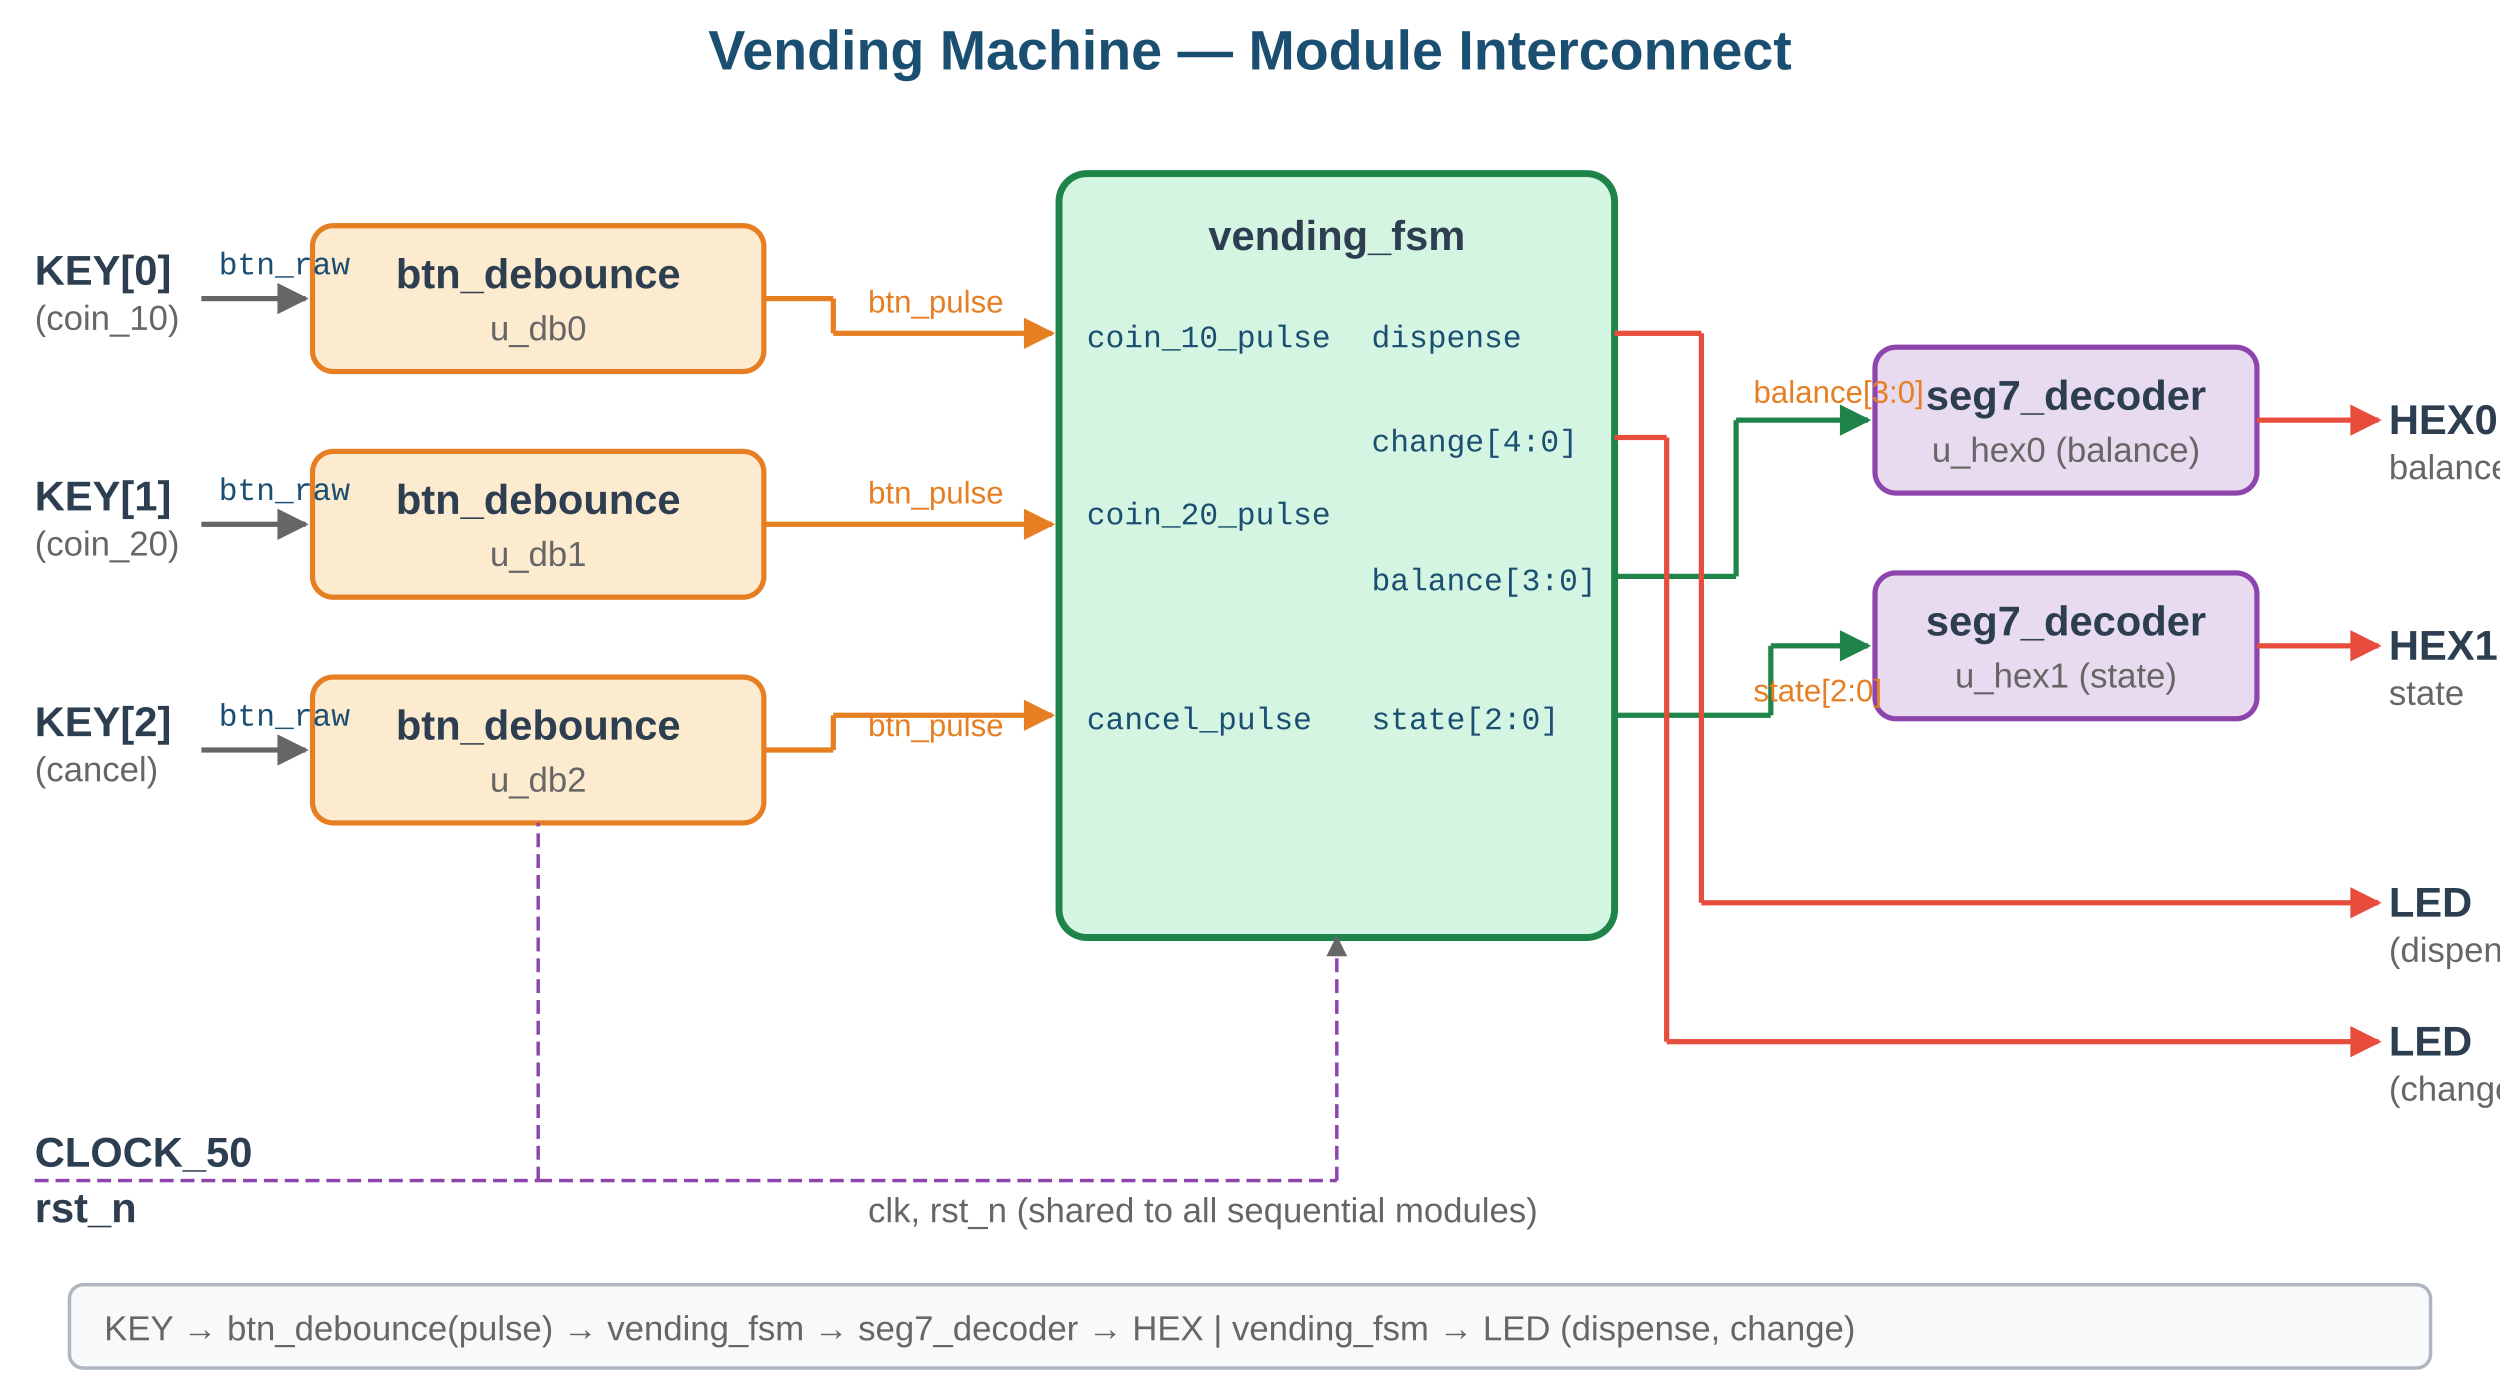
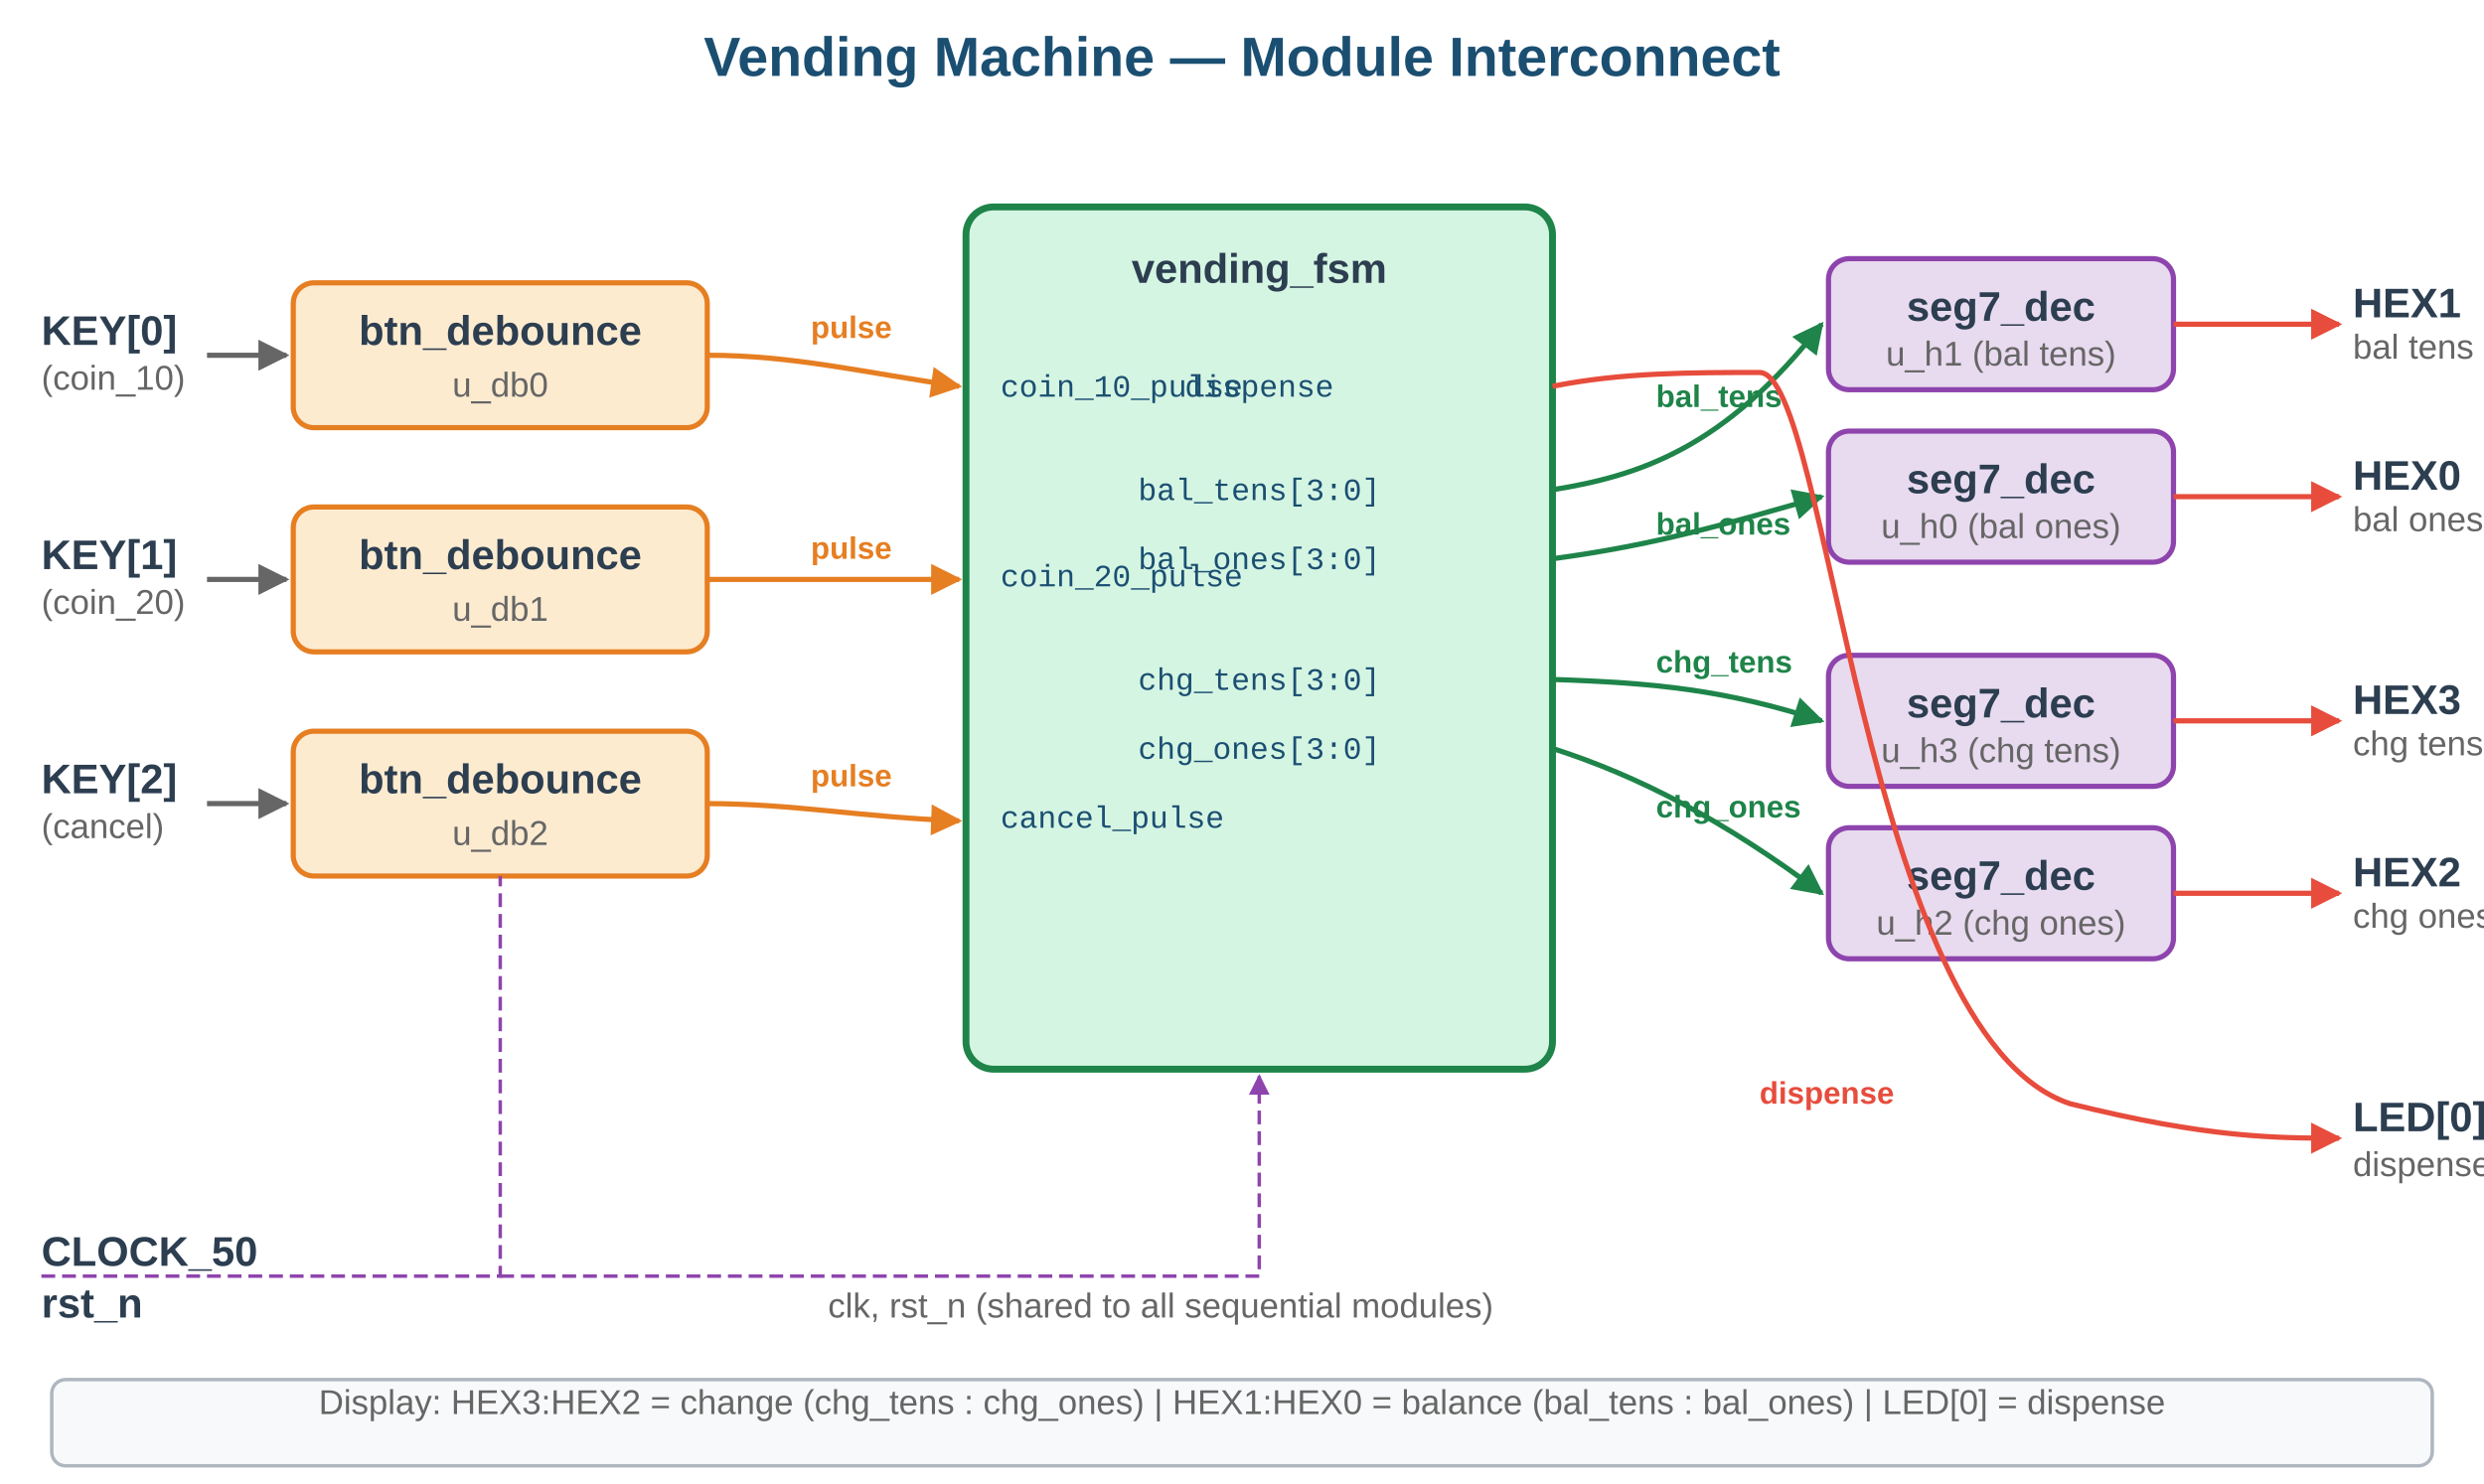
- <svg xmlns="http://www.w3.org/2000/svg" viewBox="0 0 720 400">
+ <svg xmlns="http://www.w3.org/2000/svg" viewBox="0 0 720 430">
  <style>
  text { font-family: 'Segoe UI', Arial, sans-serif; }
  .title { font-size: 16px; font-weight: bold; fill: #1B4F72; }
  .label-b { font-size: 12px; fill: #2C3E50; font-weight: bold; }
  .label-s { font-size: 10px; fill: #666; }
  .port { font-family: 'Courier New', monospace; font-size: 9px; fill: #1B4F72; }
-   .sig { font-size: 9px; fill: #E67E22; }
+   .sig { font-size: 9px; fill: #E67E22; font-weight: bold; }
+   .sigG { font-size: 9px; fill: #1E8449; font-weight: bold; }
+   .sigR { font-size: 9px; fill: #E74C3C; font-weight: bold; }
</style>
  <defs>
-     <marker id="a" viewBox="0 0 10 10" refX="9" refY="5" markerWidth="6" markerHeight="6" orient="auto">
+     <marker id="mg" viewBox="0 0 10 10" refX="9" refY="5" markerWidth="6" markerHeight="6" orient="auto">
+       <path d="M0 0L10 5L0 10z" fill="#1E8449" />
+     </marker>
+     <marker id="mo" viewBox="0 0 10 10" refX="9" refY="5" markerWidth="6" markerHeight="6" orient="auto">
+       <path d="M0 0L10 5L0 10z" fill="#E67E22" />
+     </marker>
+     <marker id="mp" viewBox="0 0 10 10" refX="9" refY="5" markerWidth="6" markerHeight="6" orient="auto">
+       <path d="M0 0L10 5L0 10z" fill="#8E44AD" />
+     </marker>
+     <marker id="mr" viewBox="0 0 10 10" refX="9" refY="5" markerWidth="6" markerHeight="6" orient="auto">
+       <path d="M0 0L10 5L0 10z" fill="#E74C3C" />
+     </marker>
+     <marker id="my" viewBox="0 0 10 10" refX="9" refY="5" markerWidth="6" markerHeight="6" orient="auto">
      <path d="M0 0L10 5L0 10z" fill="#666" />
    </marker>
-     <marker id="aR" viewBox="0 0 10 10" refX="9" refY="5" markerWidth="6" markerHeight="6" orient="auto">
-       <path d="M0 0L10 5L0 10z" fill="#E74C3C" />
-     </marker>
-     <marker id="aO" viewBox="0 0 10 10" refX="9" refY="5" markerWidth="6" markerHeight="6" orient="auto">
-       <path d="M0 0L10 5L0 10z" fill="#E67E22" />
-     </marker>
-     <marker id="aG" viewBox="0 0 10 10" refX="9" refY="5" markerWidth="6" markerHeight="6" orient="auto">
-       <path d="M0 0L10 5L0 10z" fill="#1E8449" />
-     </marker>
  </defs>
-   <text x="360" y="20" text-anchor="middle" class="title">Vending Machine — Module Interconnect</text>
-   <text x="10" y="82" class="label-b" fill="#1B4F72">KEY[0]</text>
-   <text x="10" y="95" class="label-s">(coin_10)</text>
-   <text x="10" y="147" class="label-b" fill="#1B4F72">KEY[1]</text>
-   <text x="10" y="160" class="label-s">(coin_20)</text>
-   <text x="10" y="212" class="label-b" fill="#1B4F72">KEY[2]</text>
-   <text x="10" y="225" class="label-s">(cancel)</text>
-   <rect x="90" y="65" width="130" height="42" rx="6" fill="#FDEBD0" stroke="#E67E22" stroke-width="1.5" />
-   <text x="155" y="83" text-anchor="middle" class="label-b" fill="#E67E22">btn_debounce</text>
-   <text x="155" y="98" text-anchor="middle" class="label-s">u_db0</text>
-   <rect x="90" y="130" width="130" height="42" rx="6" fill="#FDEBD0" stroke="#E67E22" stroke-width="1.5" />
-   <text x="155" y="148" text-anchor="middle" class="label-b" fill="#E67E22">btn_debounce</text>
-   <text x="155" y="163" text-anchor="middle" class="label-s">u_db1</text>
-   <rect x="90" y="195" width="130" height="42" rx="6" fill="#FDEBD0" stroke="#E67E22" stroke-width="1.5" />
-   <text x="155" y="213" text-anchor="middle" class="label-b" fill="#E67E22">btn_debounce</text>
-   <text x="155" y="228" text-anchor="middle" class="label-s">u_db2</text>
-   <line x1="58" y1="86" x2="88" y2="86" stroke="#666" stroke-width="1.5" marker-end="url(#a)" />
-   <line x1="58" y1="151" x2="88" y2="151" stroke="#666" stroke-width="1.5" marker-end="url(#a)" />
-   <line x1="58" y1="216" x2="88" y2="216" stroke="#666" stroke-width="1.5" marker-end="url(#a)" />
-   <text x="63" y="79" class="port">btn_raw</text>
-   <text x="63" y="144" class="port">btn_raw</text>
-   <text x="63" y="209" class="port">btn_raw</text>
-   <rect x="305" y="50" width="160" height="220" rx="8" fill="#D5F5E3" stroke="#1E8449" stroke-width="2" />
-   <text x="385" y="72" text-anchor="middle" class="label-b" fill="#1E8449">vending_fsm</text>
-   <text x="313" y="100" class="port">coin_10_pulse</text>
-   <text x="313" y="151" class="port">coin_20_pulse</text>
-   <text x="313" y="210" class="port">cancel_pulse</text>
-   <text x="395" y="100" class="port">dispense</text>
-   <text x="395" y="130" class="port">change[4:0]</text>
-   <text x="395" y="170" class="port">balance[3:0]</text>
-   <text x="395" y="210" class="port">state[2:0]</text>
-   <line x1="220" y1="86" x2="240" y2="86" stroke="#E67E22" stroke-width="1.5" />
-   <line x1="240" y1="86" x2="240" y2="96" stroke="#E67E22" stroke-width="1.5" />
-   <line x1="240" y1="96" x2="303" y2="96" stroke="#E67E22" stroke-width="1.5" marker-end="url(#aO)" />
-   <text x="250" y="90" class="sig">btn_pulse</text>
-   <line x1="220" y1="151" x2="303" y2="151" stroke="#E67E22" stroke-width="1.5" marker-end="url(#aO)" />
-   <text x="250" y="145" class="sig">btn_pulse</text>
-   <line x1="220" y1="216" x2="240" y2="216" stroke="#E67E22" stroke-width="1.5" />
-   <line x1="240" y1="216" x2="240" y2="206" stroke="#E67E22" stroke-width="1.5" />
-   <line x1="240" y1="206" x2="303" y2="206" stroke="#E67E22" stroke-width="1.5" marker-end="url(#aO)" />
-   <text x="250" y="212" class="sig">btn_pulse</text>
-   <rect x="540" y="100" width="110" height="42" rx="6" fill="#E8DAEF" stroke="#8E44AD" stroke-width="1.5" />
-   <text x="595" y="118" text-anchor="middle" class="label-b" fill="#8E44AD">seg7_decoder</text>
-   <text x="595" y="133" text-anchor="middle" class="label-s">u_hex0 (balance)</text>
-   <rect x="540" y="165" width="110" height="42" rx="6" fill="#E8DAEF" stroke="#8E44AD" stroke-width="1.5" />
-   <text x="595" y="183" text-anchor="middle" class="label-b" fill="#8E44AD">seg7_decoder</text>
-   <text x="595" y="198" text-anchor="middle" class="label-s">u_hex1 (state)</text>
-   <line x1="465" y1="166" x2="500" y2="166" stroke="#1E8449" stroke-width="1.5" />
-   <line x1="500" y1="166" x2="500" y2="121" stroke="#1E8449" stroke-width="1.5" />
-   <line x1="500" y1="121" x2="538" y2="121" stroke="#1E8449" stroke-width="1.5" marker-end="url(#aG)" />
-   <text x="505" y="116" class="sig">balance[3:0]</text>
-   <line x1="465" y1="206" x2="510" y2="206" stroke="#1E8449" stroke-width="1.5" />
-   <line x1="510" y1="206" x2="510" y2="186" stroke="#1E8449" stroke-width="1.5" />
-   <line x1="510" y1="186" x2="538" y2="186" stroke="#1E8449" stroke-width="1.5" marker-end="url(#aG)" />
-   <text x="505" y="202" class="sig">state[2:0]</text>
-   <line x1="650" y1="121" x2="685" y2="121" stroke="#E74C3C" stroke-width="1.5" marker-end="url(#aR)" />
-   <text x="688" y="125" class="label-b" fill="#E74C3C">HEX0</text>
-   <text x="688" y="138" class="label-s">balance</text>
-   <line x1="650" y1="186" x2="685" y2="186" stroke="#E74C3C" stroke-width="1.5" marker-end="url(#aR)" />
-   <text x="688" y="190" class="label-b" fill="#E74C3C">HEX1</text>
-   <text x="688" y="203" class="label-s">state</text>
-   <line x1="465" y1="96" x2="490" y2="96" stroke="#E74C3C" stroke-width="1.5" />
-   <line x1="490" y1="96" x2="490" y2="260" stroke="#E74C3C" stroke-width="1.5" />
-   <line x1="490" y1="260" x2="685" y2="260" stroke="#E74C3C" stroke-width="1.5" marker-end="url(#aR)" />
-   <text x="688" y="264" class="label-b" fill="#E74C3C">LED</text>
-   <text x="688" y="277" class="label-s">(dispense)</text>
-   <line x1="465" y1="126" x2="480" y2="126" stroke="#E74C3C" stroke-width="1.5" />
-   <line x1="480" y1="126" x2="480" y2="300" stroke="#E74C3C" stroke-width="1.5" />
-   <line x1="480" y1="300" x2="685" y2="300" stroke="#E74C3C" stroke-width="1.5" marker-end="url(#aR)" />
-   <text x="688" y="304" class="label-b" fill="#E74C3C">LED</text>
-   <text x="688" y="317" class="label-s">(change)</text>
-   <line x1="10" y1="340" x2="155" y2="340" stroke="#8E44AD" stroke-width="1" stroke-dasharray="4,2" />
-   <line x1="155" y1="340" x2="155" y2="237" stroke="#8E44AD" stroke-width="1" stroke-dasharray="4,2" />
-   <line x1="155" y1="340" x2="385" y2="340" stroke="#8E44AD" stroke-width="1" stroke-dasharray="4,2" />
-   <line x1="385" y1="340" x2="385" y2="270" stroke="#8E44AD" stroke-width="1" stroke-dasharray="4,2" marker-end="url(#a)" />
-   <text x="10" y="336" class="label-b" fill="#8E44AD">CLOCK_50</text>
-   <text x="10" y="352" class="label-b" fill="#8E44AD">rst_n</text>
-   <text x="250" y="352" class="label-s" fill="#8E44AD">clk, rst_n (shared to all sequential modules)</text>
-   <rect x="20" y="370" width="680" height="24" rx="4" fill="#F8F9FA" stroke="#AEB6BF" />
-   <text x="30" y="386" class="label-s">KEY → btn_debounce(pulse) → vending_fsm → seg7_decoder → HEX  |  vending_fsm → LED (dispense, change)</text>
+   <text x="360" y="22" text-anchor="middle" class="title">Vending Machine — Module Interconnect</text>
+   <text x="12" y="100" class="label-b" fill="#1B4F72">KEY[0]</text>
+   <text x="12" y="113" class="label-s">(coin_10)</text>
+   <text x="12" y="165" class="label-b" fill="#1B4F72">KEY[1]</text>
+   <text x="12" y="178" class="label-s">(coin_20)</text>
+   <text x="12" y="230" class="label-b" fill="#1B4F72">KEY[2]</text>
+   <text x="12" y="243" class="label-s">(cancel)</text>
+   <rect x="85" y="82" width="120" height="42" rx="6" fill="#FDEBD0" stroke="#E67E22" stroke-width="1.5" />
+   <text x="145" y="100" text-anchor="middle" class="label-b" fill="#E67E22">btn_debounce</text>
+   <text x="145" y="115" text-anchor="middle" class="label-s">u_db0</text>
+   <rect x="85" y="147" width="120" height="42" rx="6" fill="#FDEBD0" stroke="#E67E22" stroke-width="1.5" />
+   <text x="145" y="165" text-anchor="middle" class="label-b" fill="#E67E22">btn_debounce</text>
+   <text x="145" y="180" text-anchor="middle" class="label-s">u_db1</text>
+   <rect x="85" y="212" width="120" height="42" rx="6" fill="#FDEBD0" stroke="#E67E22" stroke-width="1.5" />
+   <text x="145" y="230" text-anchor="middle" class="label-b" fill="#E67E22">btn_debounce</text>
+   <text x="145" y="245" text-anchor="middle" class="label-s">u_db2</text>
+   <path d="M60,103 C70,103 75,103 83,103" fill="none" stroke="#666" stroke-width="1.5" marker-end="url(#my)" />
+   <path d="M60,168 C70,168 75,168 83,168" fill="none" stroke="#666" stroke-width="1.5" marker-end="url(#my)" />
+   <path d="M60,233 C70,233 75,233 83,233" fill="none" stroke="#666" stroke-width="1.5" marker-end="url(#my)" />
+   <rect x="280" y="60" width="170" height="250" rx="8" fill="#D5F5E3" stroke="#1E8449" stroke-width="2" />
+   <text x="365" y="82" text-anchor="middle" class="label-b" fill="#1E8449">vending_fsm</text>
+   <text x="290" y="115" class="port">coin_10_pulse</text>
+   <text x="290" y="170" class="port">coin_20_pulse</text>
+   <text x="290" y="240" class="port">cancel_pulse</text>
+   <text x="365" y="115" class="port" text-anchor="middle">dispense</text>
+   <text x="365" y="145" class="port" text-anchor="middle">bal_tens[3:0]</text>
+   <text x="365" y="165" class="port" text-anchor="middle">bal_ones[3:0]</text>
+   <text x="365" y="200" class="port" text-anchor="middle">chg_tens[3:0]</text>
+   <text x="365" y="220" class="port" text-anchor="middle">chg_ones[3:0]</text>
+   <path d="M205,103 C230,103 250,108 278,112" fill="none" stroke="#E67E22" stroke-width="1.5" marker-end="url(#mo)" />
+   <text x="235" y="98" class="sig">pulse</text>
+   <path d="M205,168 C240,168 260,168 278,168" fill="none" stroke="#E67E22" stroke-width="1.5" marker-end="url(#mo)" />
+   <text x="235" y="162" class="sig">pulse</text>
+   <path d="M205,233 C230,233 250,237 278,238" fill="none" stroke="#E67E22" stroke-width="1.5" marker-end="url(#mo)" />
+   <text x="235" y="228" class="sig">pulse</text>
+   <rect x="530" y="75" width="100" height="38" rx="6" fill="#E8DAEF" stroke="#8E44AD" stroke-width="1.5" />
+   <text x="580" y="93" text-anchor="middle" class="label-b" fill="#8E44AD">seg7_dec</text>
+   <text x="580" y="106" text-anchor="middle" class="label-s">u_h1 (bal tens)</text>
+   <rect x="530" y="125" width="100" height="38" rx="6" fill="#E8DAEF" stroke="#8E44AD" stroke-width="1.5" />
+   <text x="580" y="143" text-anchor="middle" class="label-b" fill="#8E44AD">seg7_dec</text>
+   <text x="580" y="156" text-anchor="middle" class="label-s">u_h0 (bal ones)</text>
+   <rect x="530" y="190" width="100" height="38" rx="6" fill="#E8DAEF" stroke="#8E44AD" stroke-width="1.5" />
+   <text x="580" y="208" text-anchor="middle" class="label-b" fill="#8E44AD">seg7_dec</text>
+   <text x="580" y="221" text-anchor="middle" class="label-s">u_h3 (chg tens)</text>
+   <rect x="530" y="240" width="100" height="38" rx="6" fill="#E8DAEF" stroke="#8E44AD" stroke-width="1.5" />
+   <text x="580" y="258" text-anchor="middle" class="label-b" fill="#8E44AD">seg7_dec</text>
+   <text x="580" y="271" text-anchor="middle" class="label-s">u_h2 (chg ones)</text>
+   <path d="M450,142 C475,138 500,130 528,94" fill="none" stroke="#1E8449" stroke-width="1.5" marker-end="url(#mg)" />
+   <text x="480" y="118" class="sigG">bal_tens</text>
+   <path d="M450,162 C480,158 500,152 528,144" fill="none" stroke="#1E8449" stroke-width="1.5" marker-end="url(#mg)" />
+   <text x="480" y="155" class="sigG">bal_ones</text>
+   <path d="M450,197 C480,198 500,200 528,209" fill="none" stroke="#1E8449" stroke-width="1.5" marker-end="url(#mg)" />
+   <text x="480" y="195" class="sigG">chg_tens</text>
+   <path d="M450,217 C475,225 500,238 528,259" fill="none" stroke="#1E8449" stroke-width="1.5" marker-end="url(#mg)" />
+   <text x="480" y="237" class="sigG">chg_ones</text>
+   <path d="M630,94 C650,94 660,94 678,94" fill="none" stroke="#E74C3C" stroke-width="1.5" marker-end="url(#mr)" />
+   <text x="682" y="92" class="label-b" fill="#E74C3C">HEX1</text>
+   <text x="682" y="104" class="label-s">bal tens</text>
+   <path d="M630,144 C650,144 660,144 678,144" fill="none" stroke="#E74C3C" stroke-width="1.5" marker-end="url(#mr)" />
+   <text x="682" y="142" class="label-b" fill="#E74C3C">HEX0</text>
+   <text x="682" y="154" class="label-s">bal ones</text>
+   <path d="M630,209 C650,209 660,209 678,209" fill="none" stroke="#E74C3C" stroke-width="1.5" marker-end="url(#mr)" />
+   <text x="682" y="207" class="label-b" fill="#E74C3C">HEX3</text>
+   <text x="682" y="219" class="label-s">chg tens</text>
+   <path d="M630,259 C650,259 660,259 678,259" fill="none" stroke="#E74C3C" stroke-width="1.5" marker-end="url(#mr)" />
+   <text x="682" y="257" class="label-b" fill="#E74C3C">HEX2</text>
+   <text x="682" y="269" class="label-s">chg ones</text>
+   <path d="M450,112 C470,108 490,108 510,108 C530,108 540,300 600,320 C640,330 660,330 678,330" fill="none" stroke="#E74C3C" stroke-width="1.5" marker-end="url(#mr)" />
+   <text x="682" y="328" class="label-b" fill="#E74C3C">LED[0]</text>
+   <text x="682" y="341" class="label-s">dispense</text>
+   <text x="510" y="320" class="sigR">dispense</text>
+   <path d="M12,370 C80,370 120,370 145,370 C145,370 145,260 145,254" fill="none" stroke="#8E44AD" stroke-width="1" stroke-dasharray="4,2" />
+   <path d="M145,370 C250,370 365,370 365,370 C365,370 365,315 365,312" fill="none" stroke="#8E44AD" stroke-width="1" stroke-dasharray="4,2" marker-end="url(#mp)" />
+   <text x="12" y="367" class="label-b" fill="#8E44AD">CLOCK_50</text>
+   <text x="12" y="382" class="label-b" fill="#8E44AD">rst_n</text>
+   <text x="240" y="382" class="label-s" fill="#8E44AD">clk, rst_n (shared to all sequential modules)</text>
+   <rect x="15" y="400" width="690" height="25" rx="4" fill="#F8F9FA" stroke="#AEB6BF" />
+   <text x="360" y="410" text-anchor="middle" class="label-s">Display:  HEX3:HEX2 = change (chg_tens : chg_ones)  |  HEX1:HEX0 = balance (bal_tens : bal_ones)  |  LED[0] = dispense</text>
</svg>
